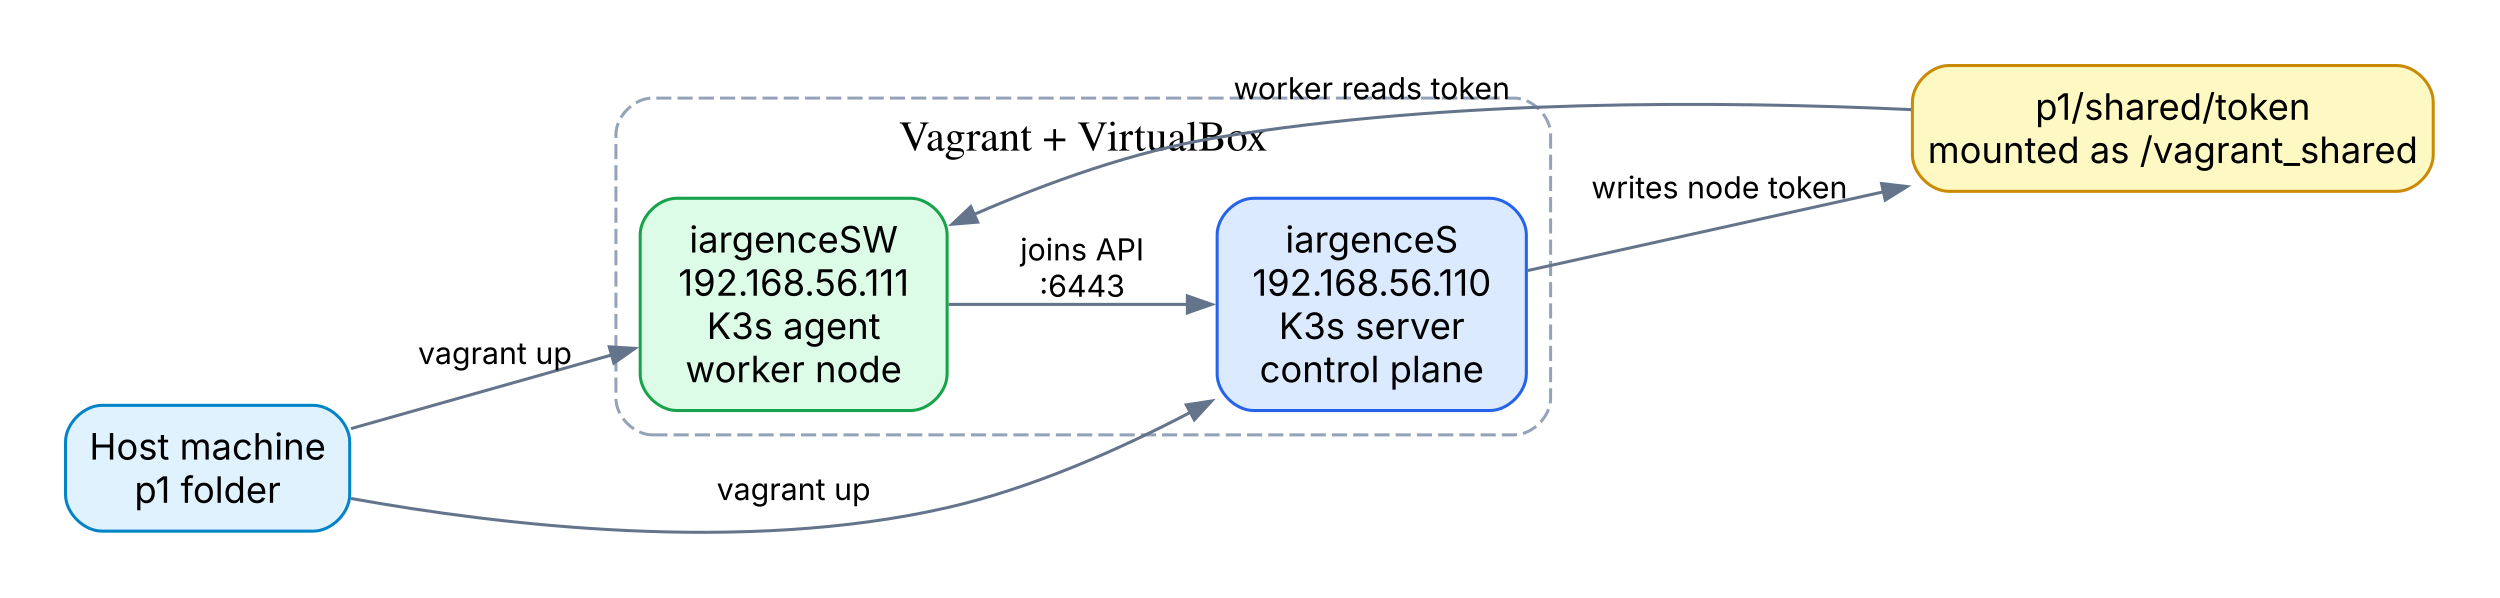
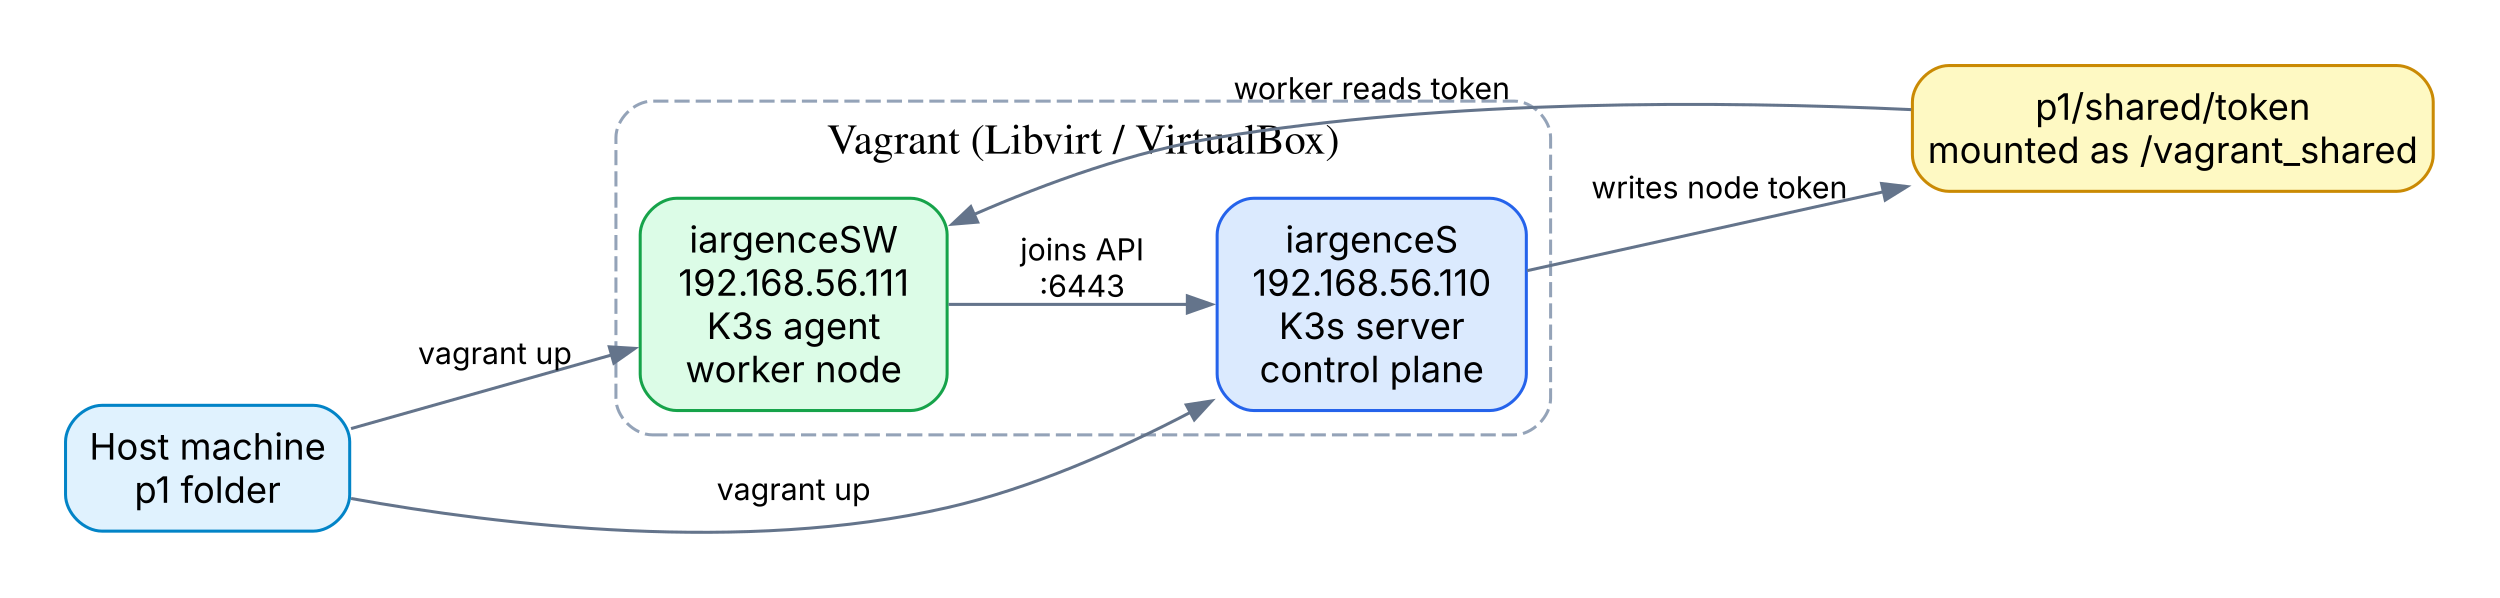
<svg xmlns="http://www.w3.org/2000/svg" width="824pt" height="197pt" viewBox="0.00 0.00 824.00 197.00">
  <g id="graph0" class="graph" transform="scale(1 1) rotate(0) translate(21.6 175.7)">
    <g id="clust1" class="cluster">
-       <path fill="none" stroke="#94a3b8" stroke-dasharray="5,2" d="M193.41,-32.37C193.41,-32.37 477.48,-32.37 477.48,-32.37 483.48,-32.37 489.48,-38.37 489.48,-44.37 489.48,-44.37 489.48,-131.37 489.48,-131.37 489.48,-137.37 483.48,-143.37 477.48,-143.37 477.48,-143.37 193.41,-143.37 193.41,-143.37 187.41,-143.37 181.41,-137.37 181.41,-131.37 181.41,-131.37 181.41,-44.37 181.41,-44.37 181.41,-38.37 187.41,-32.37 193.41,-32.37" />
-       <text xml:space="preserve" text-anchor="middle" x="335.45" y="-126.07" font-family="Times,serif" font-size="14.00">Vagrant + VirtualBox</text>
+       <path fill="none" stroke="#94a3b8" stroke-dasharray="5,2" d="M193.41,-32.37C193.41,-32.37 477.48,-32.37 477.48,-32.37 483.48,-32.37 489.48,-38.37 489.48,-44.37 489.48,-44.37 489.48,-130.37 489.48,-130.37 489.48,-136.37 483.48,-142.37 477.48,-142.37 477.48,-142.37 193.41,-142.37 193.41,-142.37 187.41,-142.37 181.41,-136.37 181.41,-130.37 181.41,-130.37 181.41,-44.37 181.41,-44.37 181.41,-38.37 187.41,-32.37 193.41,-32.37" />
+       <text xml:space="preserve" text-anchor="middle" x="335.45" y="-125.07" font-family="Times,serif" font-size="14.00">Vagrant (Libvirt / VirtualBox)</text>
    </g>
    <g id="node1" class="node">
      <path fill="#e0f2fe" stroke="#0284c7" d="M81.66,-42.1C81.66,-42.1 12,-42.1 12,-42.1 6,-42.1 0,-36.1 0,-30.1 0,-30.1 0,-12.64 0,-12.64 0,-6.64 6,-0.64 12,-0.64 12,-0.64 81.66,-0.64 81.66,-0.64 87.66,-0.64 93.66,-6.64 93.66,-12.64 93.66,-12.64 93.66,-30.1 93.66,-30.1 93.66,-36.1 87.66,-42.1 81.66,-42.1" />
      <text xml:space="preserve" text-anchor="middle" x="46.83" y="-24.22" font-family="Inter,Arial" font-size="12.00">Host machine</text>
      <text xml:space="preserve" text-anchor="middle" x="46.83" y="-9.97" font-family="Inter,Arial" font-size="12.00">p1 folder</text>
    </g>
    <g id="node3" class="node">
      <path fill="#dbeafe" stroke="#2563eb" d="M469.48,-110.35C469.48,-110.35 391.57,-110.35 391.57,-110.35 385.57,-110.35 379.57,-104.35 379.57,-98.35 379.57,-98.35 379.57,-52.39 379.57,-52.39 379.57,-46.39 385.57,-40.39 391.57,-40.39 391.57,-40.39 469.48,-40.39 469.48,-40.39 475.48,-40.39 481.48,-46.39 481.48,-52.39 481.48,-52.39 481.48,-98.35 481.48,-98.35 481.48,-104.35 475.48,-110.35 469.48,-110.35" />
      <text xml:space="preserve" text-anchor="middle" x="430.53" y="-92.47" font-family="Inter,Arial" font-size="12.00">iargenceS</text>
      <text xml:space="preserve" text-anchor="middle" x="430.53" y="-78.22" font-family="Inter,Arial" font-size="12.00">192.168.56.110</text>
      <text xml:space="preserve" text-anchor="middle" x="430.53" y="-63.97" font-family="Inter,Arial" font-size="12.00">K3s server</text>
      <text xml:space="preserve" text-anchor="middle" x="430.53" y="-49.72" font-family="Inter,Arial" font-size="12.00">control plane</text>
    </g>
    <g id="edge1" class="edge">
      <path fill="none" stroke="#64748b" d="M94.11,-11.4C143.44,-2.51 223.51,6.95 290.57,-8.37 318.25,-14.69 346.83,-27.27 370.82,-39.83" />
      <polygon fill="#64748b" stroke="#64748b" points="369.39,-42.25 377.77,-43.55 372.04,-37.31 369.39,-42.25" />
      <text xml:space="preserve" text-anchor="middle" x="239.99" y="-10.87" font-family="Inter,Arial" font-size="10.00">vagrant up</text>
    </g>
    <g id="node4" class="node">
      <path fill="#dcfce7" stroke="#16a34a" d="M278.57,-110.35C278.57,-110.35 201.41,-110.35 201.41,-110.35 195.41,-110.35 189.41,-104.35 189.41,-98.35 189.41,-98.35 189.41,-52.39 189.41,-52.39 189.41,-46.39 195.41,-40.39 201.41,-40.39 201.41,-40.39 278.57,-40.39 278.57,-40.39 284.57,-40.39 290.57,-46.39 290.57,-52.39 290.57,-52.39 290.57,-98.35 290.57,-98.35 290.57,-104.35 284.57,-110.35 278.57,-110.35" />
      <text xml:space="preserve" text-anchor="middle" x="239.99" y="-92.47" font-family="Inter,Arial" font-size="12.00">iargenceSW</text>
      <text xml:space="preserve" text-anchor="middle" x="239.99" y="-78.22" font-family="Inter,Arial" font-size="12.00">192.168.56.111</text>
      <text xml:space="preserve" text-anchor="middle" x="239.99" y="-63.97" font-family="Inter,Arial" font-size="12.00">K3s agent</text>
      <text xml:space="preserve" text-anchor="middle" x="239.99" y="-49.72" font-family="Inter,Arial" font-size="12.00">worker node</text>
    </g>
    <g id="edge2" class="edge">
      <path fill="none" stroke="#64748b" d="M94.1,-34.44C120.03,-41.77 152.62,-50.97 180.32,-58.8" />
      <polygon fill="#64748b" stroke="#64748b" points="179.21,-61.39 187.67,-60.87 180.73,-56 179.21,-61.39" />
      <text xml:space="preserve" text-anchor="middle" x="141.54" y="-55.71" font-family="Inter,Arial" font-size="10.00">vagrant up</text>
    </g>
    <g id="node2" class="node">
      <path fill="#fef9c3" stroke="#ca8a04" d="M768.39,-154.1C768.39,-154.1 620.73,-154.1 620.73,-154.1 614.73,-154.1 608.73,-148.1 608.73,-142.1 608.73,-142.1 608.73,-124.64 608.73,-124.64 608.73,-118.64 614.73,-112.64 620.73,-112.64 620.73,-112.64 768.39,-112.64 768.39,-112.64 774.39,-112.64 780.39,-118.64 780.39,-124.64 780.39,-124.64 780.39,-142.1 780.39,-142.1 780.39,-148.1 774.39,-154.1 768.39,-154.1" />
      <text xml:space="preserve" text-anchor="middle" x="694.56" y="-136.22" font-family="Inter,Arial" font-size="12.00">p1/shared/token</text>
      <text xml:space="preserve" text-anchor="middle" x="694.56" y="-121.97" font-family="Inter,Arial" font-size="12.00">mounted as /vagrant_shared</text>
    </g>
    <g id="edge4" class="edge">
      <path fill="none" stroke="#64748b" d="M608.33,-139.57C544.83,-142.5 456.22,-143 379.57,-130.37 352.27,-125.87 323.62,-115.54 299.49,-105.04" />
      <polygon fill="#64748b" stroke="#64748b" points="300.65,-102.49 292.2,-101.79 298.37,-107.6 300.65,-102.49" />
      <text xml:space="preserve" text-anchor="middle" x="430.53" y="-143" font-family="Inter,Arial" font-size="10.00">worker reads token</text>
    </g>
    <g id="edge3" class="edge">
      <path fill="none" stroke="#64748b" d="M481.74,-86.49C514.96,-93.84 559.56,-103.71 599.27,-112.5" />
      <polygon fill="#64748b" stroke="#64748b" points="598.56,-115.21 606.97,-114.21 599.77,-109.74 598.56,-115.21" />
      <text xml:space="preserve" text-anchor="middle" x="545.11" y="-110.34" font-family="Inter,Arial" font-size="10.00">writes node token</text>
    </g>
    <g id="edge5" class="edge">
      <path fill="none" stroke="#64748b" d="M291.02,-75.37C315.2,-75.37 344.41,-75.37 369.76,-75.37" />
      <polygon fill="#64748b" stroke="#64748b" points="369.75,-78.17 377.75,-75.37 369.75,-72.57 369.75,-78.17" />
      <text xml:space="preserve" text-anchor="middle" x="335.07" y="-89.87" font-family="Inter,Arial" font-size="10.00">joins API</text>
      <text xml:space="preserve" text-anchor="middle" x="335.07" y="-77.87" font-family="Inter,Arial" font-size="10.00">:6443</text>
    </g>
  </g>
</svg>
